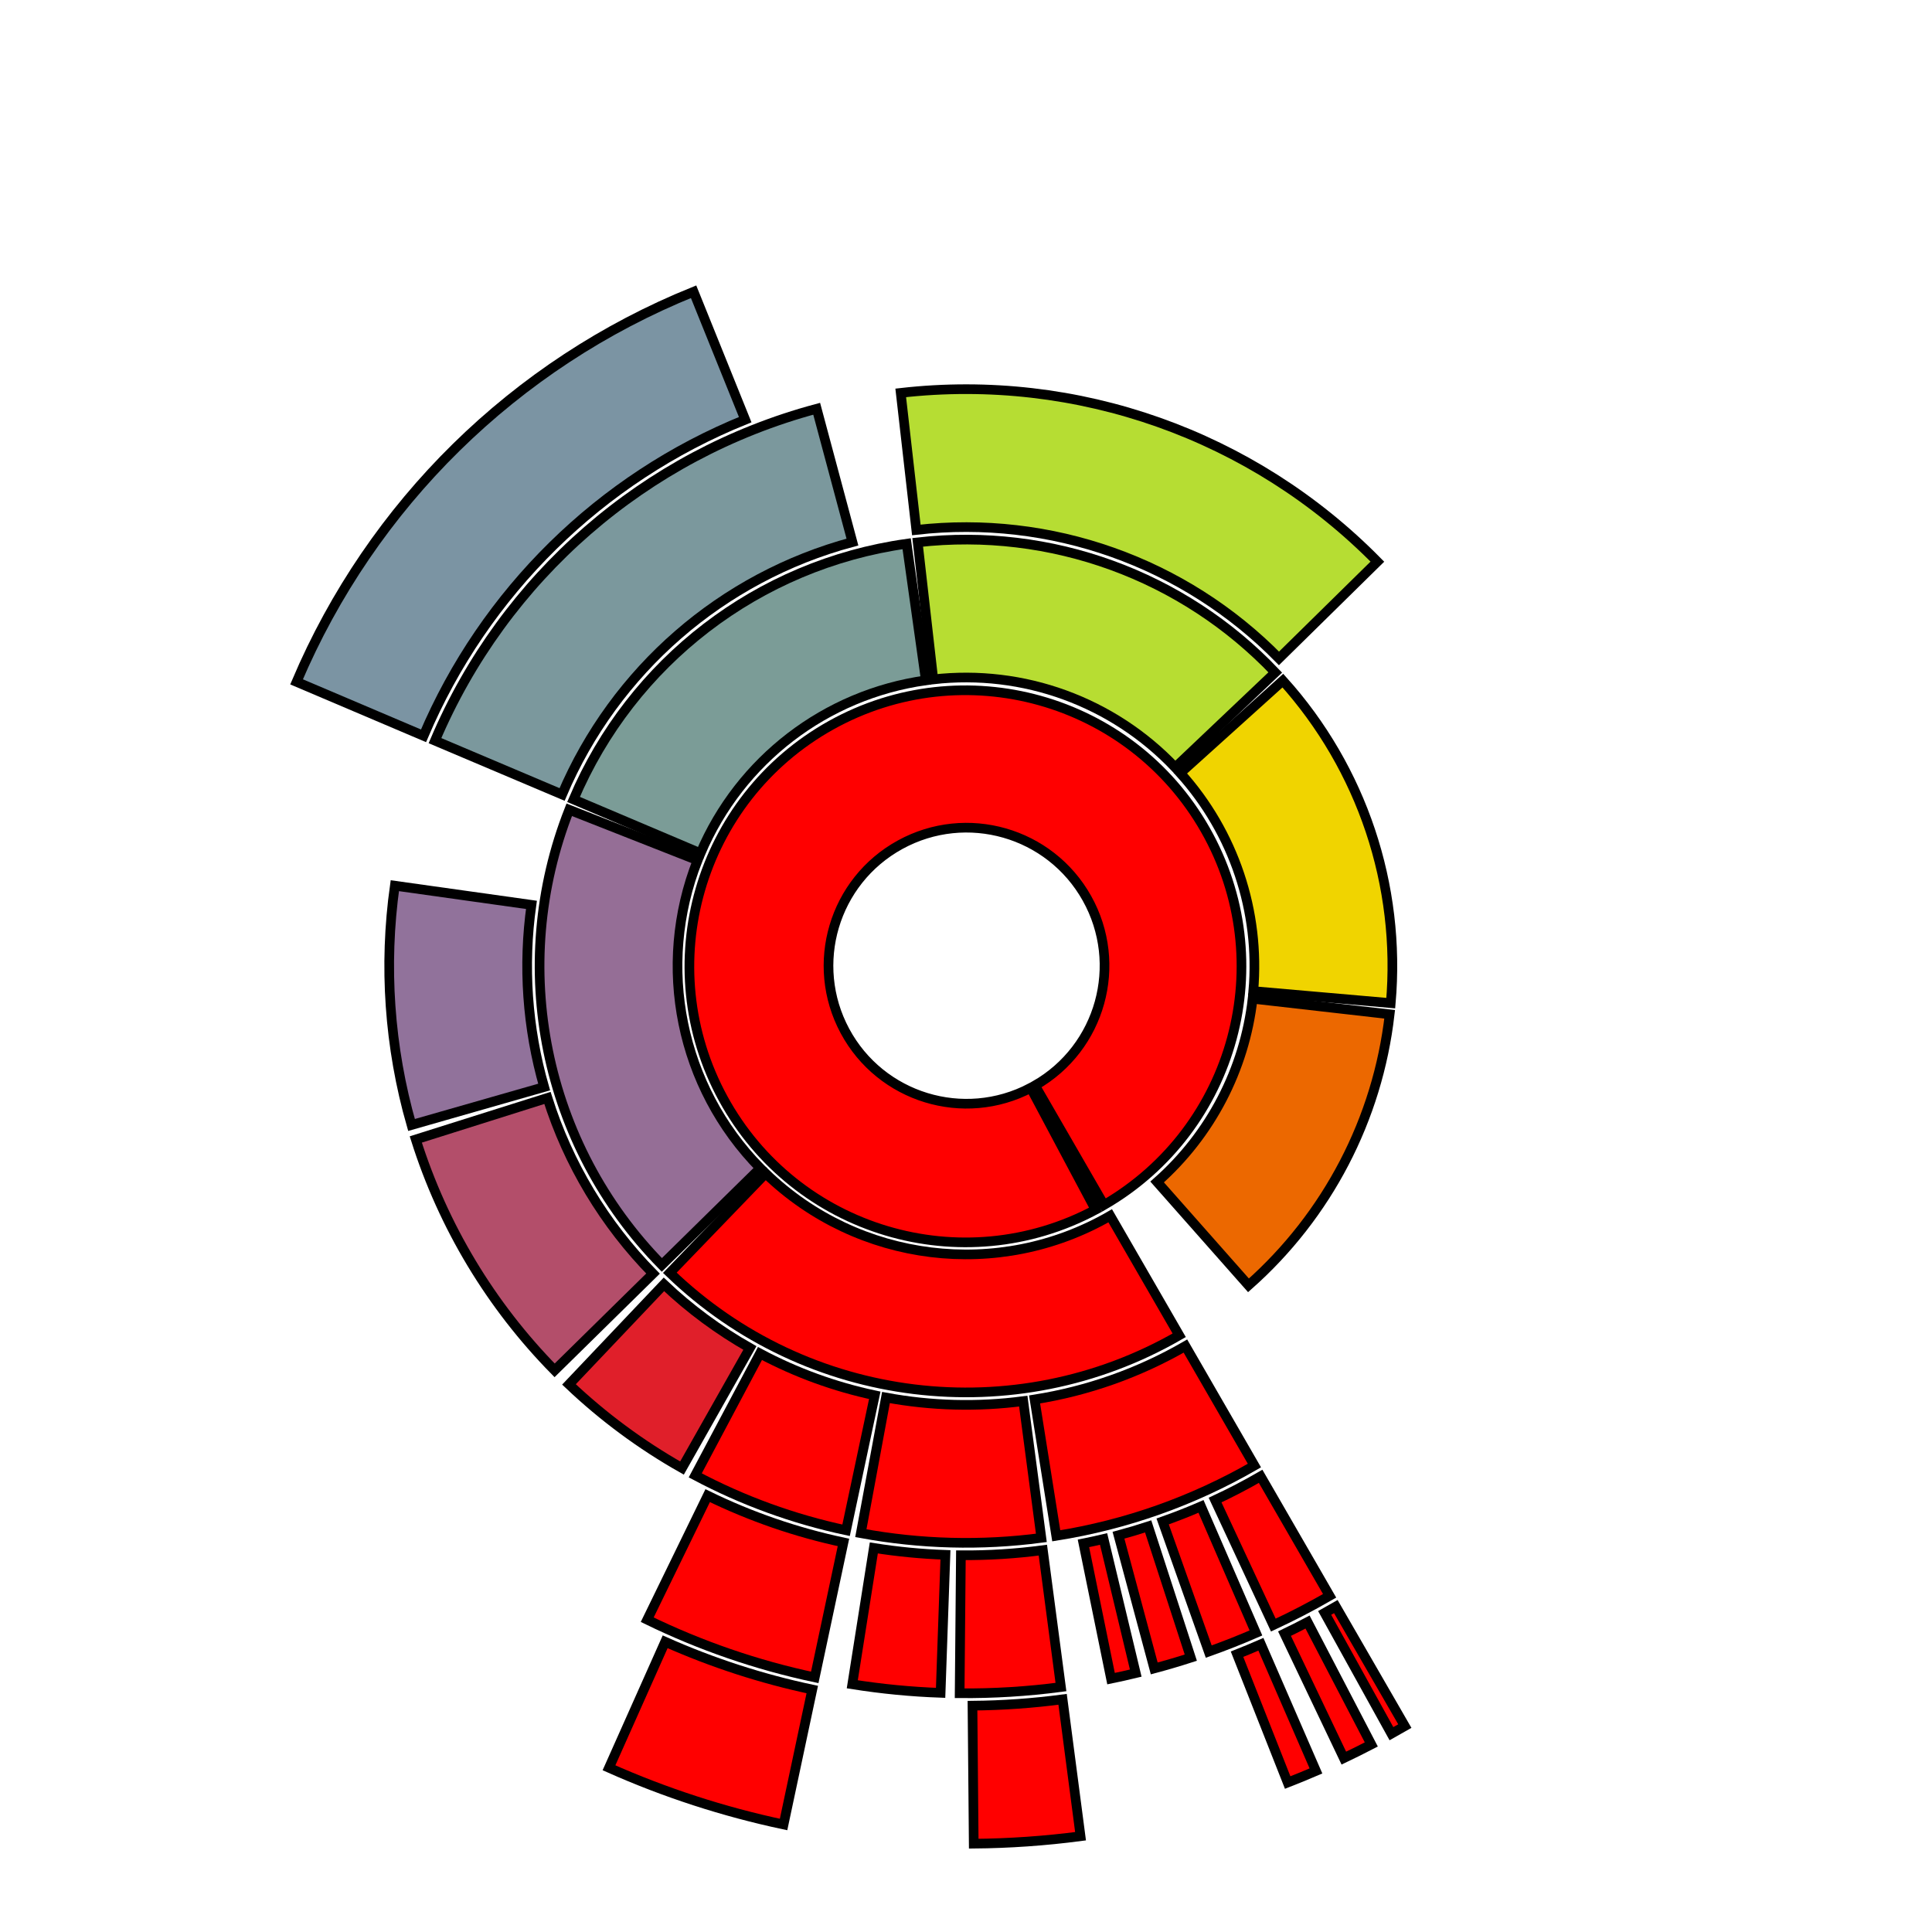
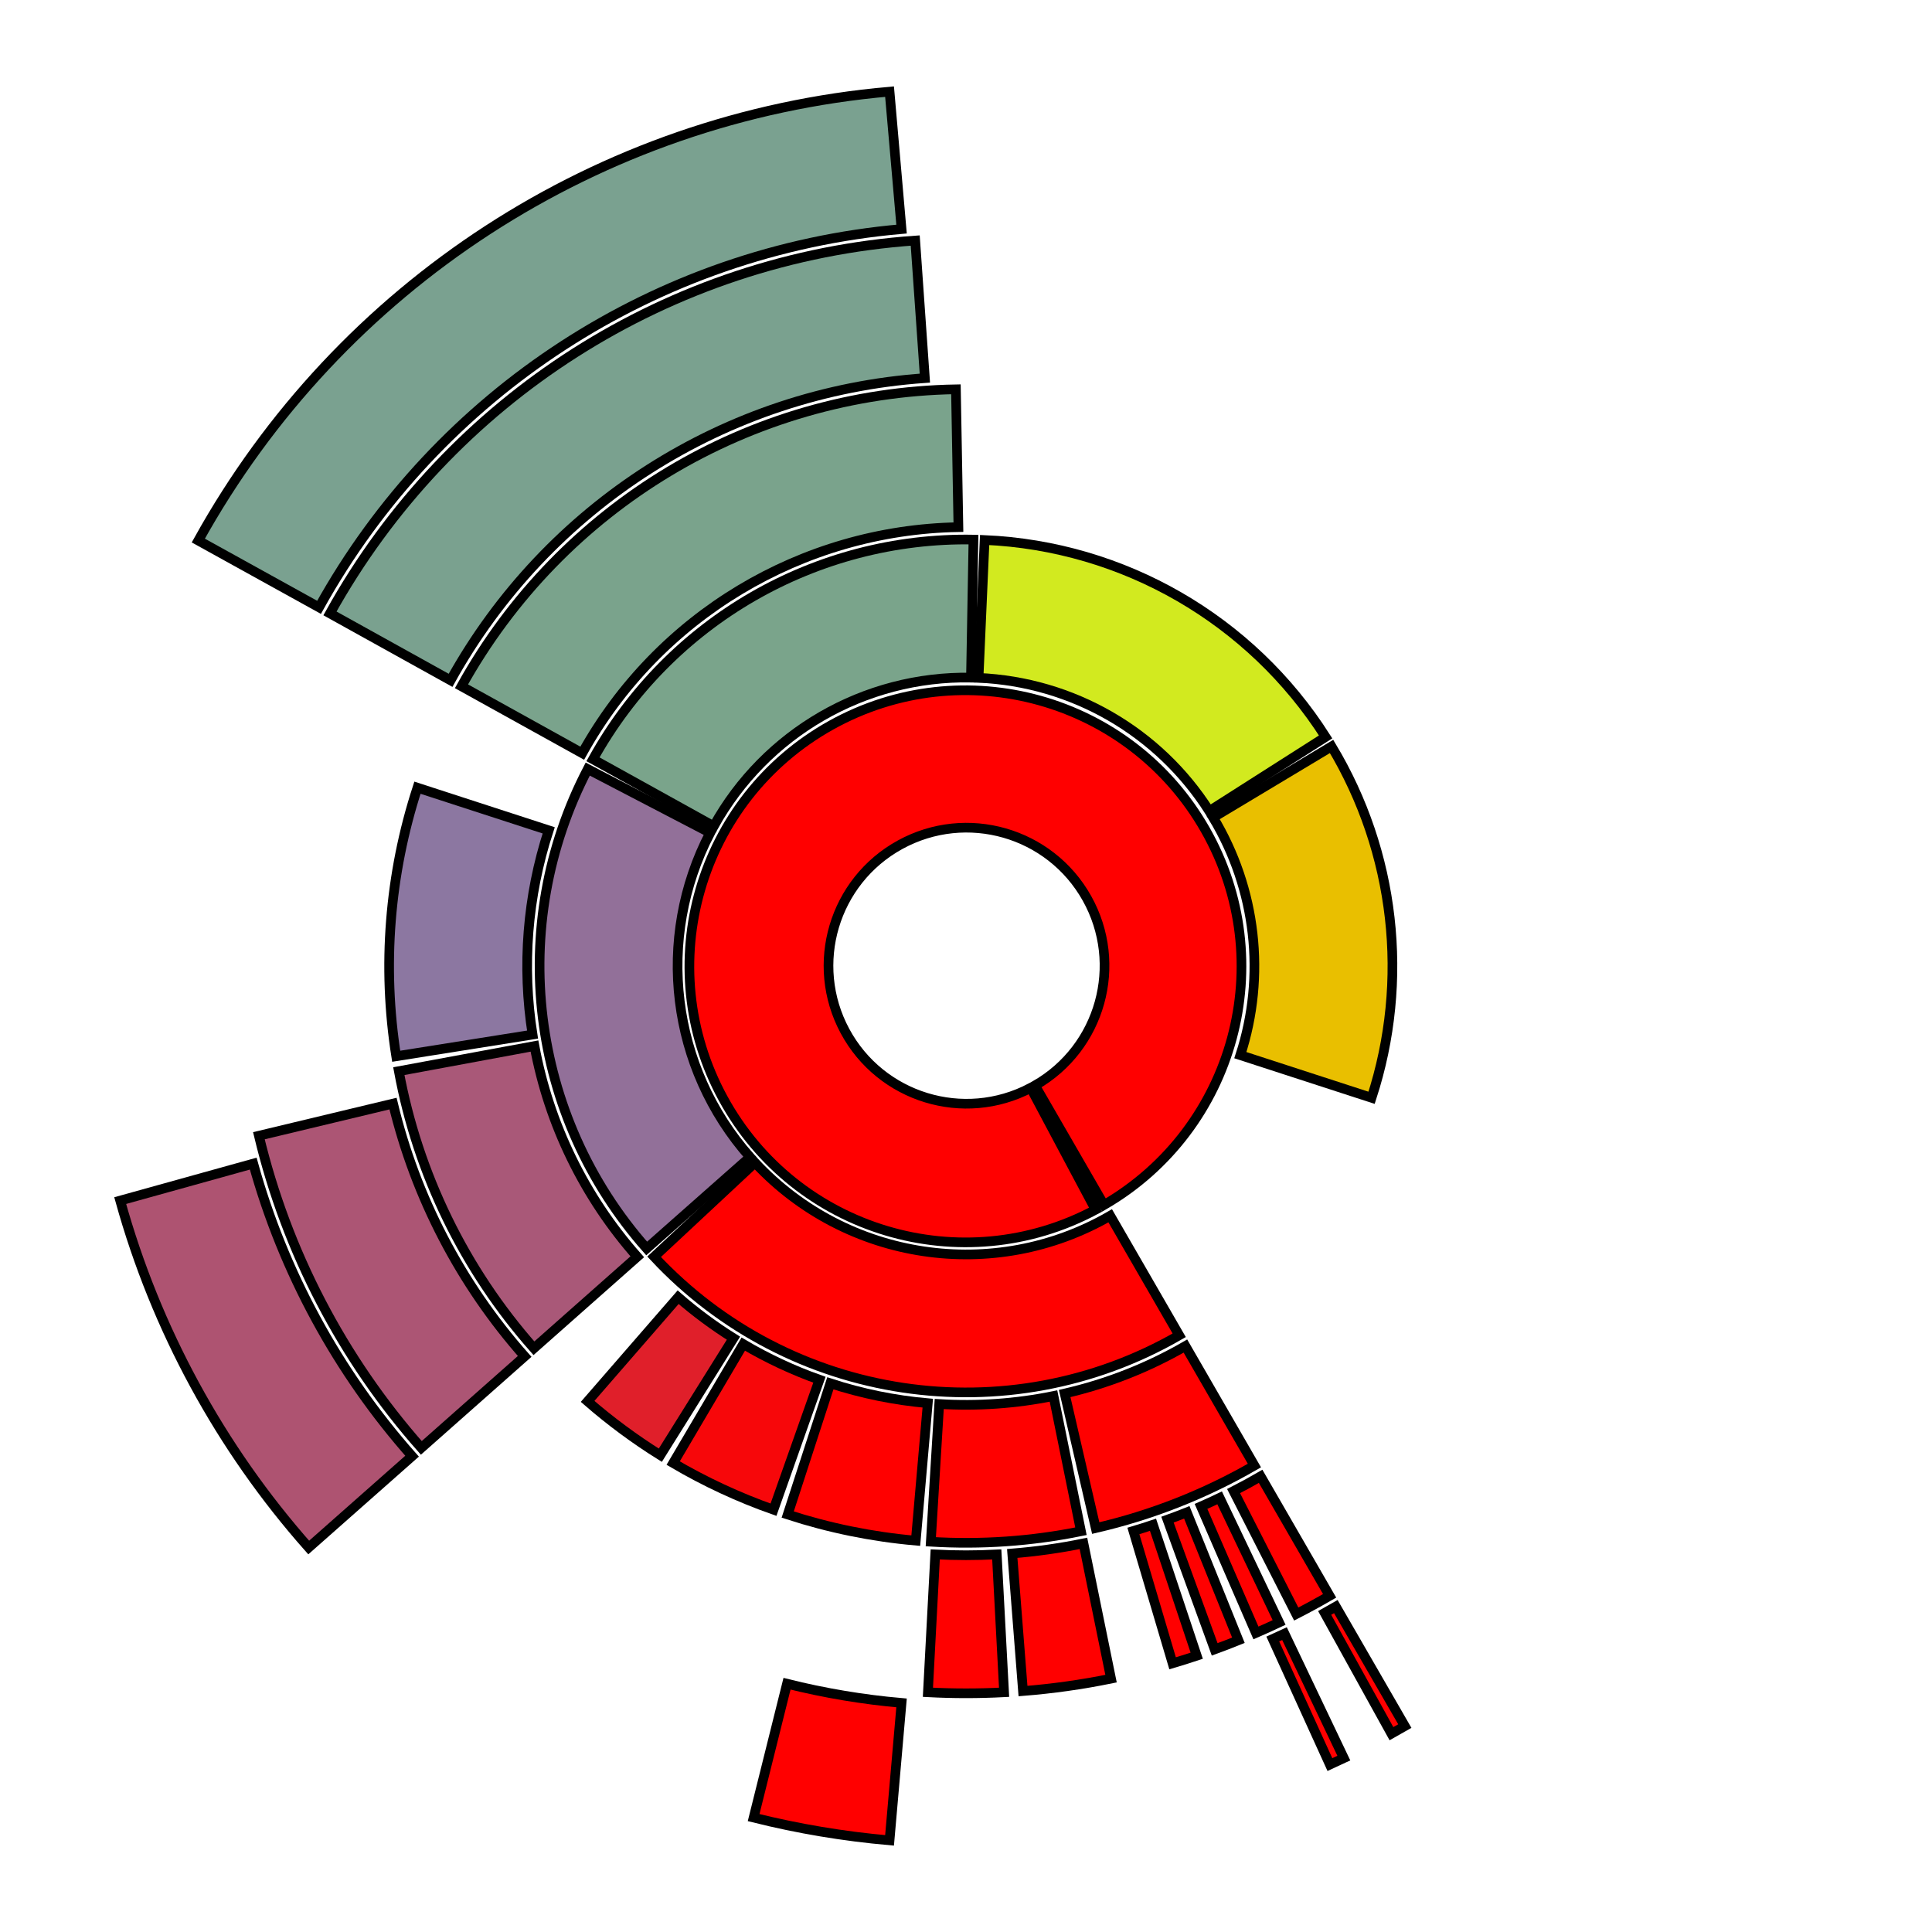
<svg xmlns="http://www.w3.org/2000/svg" width="600" height="600.0" viewBox="-7.0 -7.0 14 14">
  <defs>
</defs>
  <path d="M0.5,0.866 A1.0,1.0,0,1,0,0.469,0.883 L0.939,1.766 A2.0,2.0,0,1,1,1,1.732 Z" fill="red" stroke="black" stroke-width="0.07" />
-   <path d="M-1.452,1.503 A2.09,2.09,0,0,0,1.045,1.81 L1.545,2.676 A3.09,3.09,0,0,1,-2.146,2.223 Z" fill="#ff0000" stroke="black" stroke-width="0.07" />
-   <path d="M-1.945,-0.766 A2.09,2.09,0,0,0,-1.491,1.465 L-2.204,2.166 A3.09,3.09,0,0,1,-2.875,-1.132 Z" fill="#956e96" stroke="black" stroke-width="0.07" />
-   <path d="M-0.291,-2.07 A2.09,2.09,0,0,0,-1.924,-0.817 L-2.844,-1.207 A3.09,3.09,0,0,1,-0.43,-3.06 Z" fill="#7b9c97" stroke="black" stroke-width="0.07" />
-   <path d="M1.516,-1.439 A2.09,2.09,0,0,0,-0.237,-2.077 L-0.35,-3.07 A3.09,3.09,0,0,1,2.241,-2.127 Z" fill="#b7dd32" stroke="black" stroke-width="0.07" />
-   <path d="M2.082,0.182 A2.09,2.09,0,0,0,1.553,-1.398 L2.296,-2.068 A3.09,3.09,0,0,1,3.078,0.269 Z" fill="#f0d400" stroke="black" stroke-width="0.07" />
-   <path d="M1.385,1.565 A2.09,2.09,0,0,0,2.077,0.237 L3.07,0.35 A3.09,3.09,0,0,1,2.047,2.314 Z" fill="#ec6800" stroke="black" stroke-width="0.07" />
-   <path d="M0.497,3.141 A3.18,3.18,0,0,0,1.59,2.754 L2.09,3.62 A4.18,4.18,0,0,1,0.654,4.129 Z" fill="#ff0000" stroke="black" stroke-width="0.07" />
-   <path d="M-0.58,3.127 A3.18,3.18,0,0,0,0.415,3.153 L0.546,4.144 A4.18,4.18,0,0,1,-0.762,4.11 Z" fill="#ff0000" stroke="black" stroke-width="0.07" />
-   <path d="M-1.493,2.808 A3.18,3.18,0,0,0,-0.661,3.111 L-0.869,4.089 A4.18,4.18,0,0,1,-1.962,3.691 Z" fill="#ff0000" stroke="black" stroke-width="0.07" />
-   <path d="M-2.189,2.307 A3.18,3.18,0,0,0,-1.566,2.768 L-2.058,3.638 A4.18,4.18,0,0,1,-2.877,3.032 Z" fill="#e01f2a" stroke="black" stroke-width="0.07" />
-   <path d="M-3.033,0.956 A3.18,3.18,0,0,0,-2.268,2.229 L-2.981,2.93 A4.18,4.18,0,0,1,-3.987,1.257 Z" fill="#b34e6a" stroke="black" stroke-width="0.07" />
-   <path d="M-3.149,-0.443 A3.18,3.18,0,0,0,-3.057,0.877 L-4.018,1.152 A4.18,4.18,0,0,1,-4.139,-0.582 Z" fill="#91729b" stroke="black" stroke-width="0.07" />
-   <path d="M-0.823,-3.072 A3.18,3.18,0,0,0,-2.927,-1.243 L-3.848,-1.633 A4.18,4.18,0,0,1,-1.082,-4.038 Z" fill="#7b989d" stroke="black" stroke-width="0.07" />
-   <path d="M2.268,-2.229 A3.18,3.18,0,0,0,-0.36,-3.16 L-0.473,-4.153 A4.18,4.18,0,0,1,2.981,-2.93 Z" fill="#b6dd33" stroke="black" stroke-width="0.07" />
-   <path d="M1.805,3.87 A4.27,4.27,0,0,0,2.135,3.698 L2.635,4.564 A5.27,5.27,0,0,1,2.227,4.776 Z" fill="#ff0000" stroke="black" stroke-width="0.07" />
-   <path d="M1.425,4.025 A4.27,4.27,0,0,0,1.703,3.916 L2.101,4.833 A5.27,5.27,0,0,1,1.759,4.968 Z" fill="#ff0000" stroke="black" stroke-width="0.07" />
-   <path d="M1.105,4.125 A4.27,4.27,0,0,0,1.32,4.061 L1.629,5.012 A5.27,5.27,0,0,1,1.364,5.09 Z" fill="#ff0000" stroke="black" stroke-width="0.07" />
-   <path d="M0.851,4.184 A4.27,4.27,0,0,0,0.997,4.152 L1.23,5.124 A5.27,5.27,0,0,1,1.051,5.164 Z" fill="#ff0000" stroke="black" stroke-width="0.07" />
-   <path d="M-0.037,4.27 A4.27,4.27,0,0,0,0.557,4.233 L0.688,5.225 A5.27,5.27,0,0,1,-0.046,5.27 Z" fill="#ff0000" stroke="black" stroke-width="0.07" />
-   <path d="M-0.668,4.217 A4.27,4.27,0,0,0,-0.149,4.267 L-0.184,5.267 A5.27,5.27,0,0,1,-0.824,5.205 Z" fill="#ff0000" stroke="black" stroke-width="0.07" />
-   <path d="M-1.872,3.838 A4.27,4.27,0,0,0,-0.888,4.177 L-1.096,5.155 A5.27,5.27,0,0,1,-2.31,4.737 Z" fill="#ff0000" stroke="black" stroke-width="0.07" />
-   <path d="M-1.6,-3.959 A4.27,4.27,0,0,0,-3.931,-1.668 L-4.851,-2.059 A5.27,5.27,0,0,1,-1.974,-4.886 Z" fill="#7b94a3" stroke="black" stroke-width="0.07" />
+   <path d="M-1.529,1.425 A2.09,2.09,0,0,0,1.045,1.81 L1.545,2.676 A3.09,3.09,0,0,1,-2.26,2.107 Z" fill="#ff0000" stroke="black" stroke-width="0.07" />
+   <path d="M-1.854,-0.965 A2.09,2.09,0,0,0,-1.565,1.385 L-2.314,2.047 A3.09,3.09,0,0,1,-2.741,-1.427 Z" fill="#927099" stroke="black" stroke-width="0.07" />
+   <path d="M0.036,-2.09 A2.09,2.09,0,0,0,-1.828,-1.013 L-2.703,-1.498 A3.09,3.09,0,0,1,0.054,-3.09 Z" fill="#7aa48b" stroke="black" stroke-width="0.07" />
+   <path d="M1.763,-1.123 A2.09,2.09,0,0,0,0.091,-2.088 L0.135,-3.087 A3.09,3.09,0,0,1,2.606,-1.66 Z" fill="#d2ea1f" stroke="black" stroke-width="0.07" />
+   <path d="M1.988,0.646 A2.09,2.09,0,0,0,1.791,-1.076 L2.649,-1.591 A3.09,3.09,0,0,1,2.939,0.955 Z" fill="#e9bf00" stroke="black" stroke-width="0.07" />
+   <path d="M0.715,3.098 A3.18,3.18,0,0,0,1.59,2.754 L2.09,3.62 A4.18,4.18,0,0,1,0.94,4.073 Z" fill="#ff0000" stroke="black" stroke-width="0.07" />
+   <path d="M-0.194,3.174 A3.18,3.18,0,0,0,0.634,3.116 L0.833,4.096 A4.18,4.18,0,0,1,-0.255,4.172 Z" fill="#ff0000" stroke="black" stroke-width="0.07" />
+   <path d="M-0.983,3.024 A3.18,3.18,0,0,0,-0.277,3.168 L-0.364,4.164 A4.18,4.18,0,0,1,-1.292,3.975 Z" fill="#ff0000" stroke="black" stroke-width="0.07" />
+   <path d="M-1.614,2.74 A3.18,3.18,0,0,0,-1.062,2.998 L-1.395,3.94 A4.18,4.18,0,0,1,-2.122,3.602 Z" fill="#f7070a" stroke="black" stroke-width="0.07" />
+   <path d="M-2.086,2.4 A3.18,3.18,0,0,0,-1.685,2.697 L-2.215,3.545 A4.18,4.18,0,0,1,-2.742,3.155 Z" fill="#e01f2a" stroke="black" stroke-width="0.07" />
+   <path d="M-3.127,0.58 A3.18,3.18,0,0,0,-2.382,2.107 L-3.131,2.77 A4.18,4.18,0,0,1,-4.11,0.762 Z" fill="#a95878" stroke="black" stroke-width="0.07" />
+   <path d="M-3.024,-0.983 A3.18,3.18,0,0,0,-3.141,0.497 L-4.129,0.654 A4.18,4.18,0,0,1,-3.975,-1.292 Z" fill="#8c77a1" stroke="black" stroke-width="0.07" />
+   <path d="M-0.055,-3.18 A3.18,3.18,0,0,0,-2.781,-1.542 L-3.656,-2.027 A4.18,4.18,0,0,1,-0.073,-4.179 Z" fill="#7aa38c" stroke="black" stroke-width="0.07" />
+   <path d="M1.939,3.805 A4.27,4.27,0,0,0,2.135,3.698 L2.635,4.564 A5.27,5.27,0,0,1,2.393,4.696 Z" fill="#ff0000" stroke="black" stroke-width="0.07" />
+   <path d="M1.703,3.916 A4.27,4.27,0,0,0,1.838,3.854 L2.269,4.757 A5.27,5.27,0,0,1,2.101,4.833 Z" fill="#ff0000" stroke="black" stroke-width="0.07" />
+   <path d="M1.46,4.012 A4.27,4.27,0,0,0,1.6,3.959 L1.974,4.886 A5.27,5.27,0,0,1,1.802,4.952 Z" fill="#ff0000" stroke="black" stroke-width="0.07" />
+   <path d="M1.213,4.094 A4.27,4.27,0,0,0,1.355,4.049 L1.672,4.998 A5.27,5.27,0,0,1,1.497,5.053 Z" fill="#ff0000" stroke="black" stroke-width="0.07" />
+   <path d="M0.335,4.257 A4.27,4.27,0,0,0,0.851,4.184 L1.051,5.164 A5.27,5.27,0,0,1,0.413,5.254 Z" fill="#ff0000" stroke="black" stroke-width="0.07" />
+   <path d="M-0.223,4.264 A4.27,4.27,0,0,0,0.223,4.264 L0.276,5.263 A5.27,5.27,0,0,1,-0.276,5.263 Z" fill="#ff0000" stroke="black" stroke-width="0.07" />
+   <path d="M-4.152,0.997 A4.27,4.27,0,0,0,-3.198,2.829 L-3.947,3.492 A5.27,5.27,0,0,1,-5.124,1.23 Z" fill="#ac5574" stroke="black" stroke-width="0.07" />
+   <path d="M-0.298,-4.26 A4.27,4.27,0,0,0,-3.735,-2.07 L-4.609,-2.555 A5.27,5.27,0,0,1,-0.368,-5.257 Z" fill="#7aa18f" stroke="black" stroke-width="0.07" />
  <path d="M2.599,4.688 A5.36,5.36,0,0,0,2.68,4.642 L3.18,5.508 A6.36,6.36,0,0,1,3.083,5.563 Z" fill="#ff0000" stroke="black" stroke-width="0.07" />
-   <path d="M2.308,4.838 A5.36,5.36,0,0,0,2.475,4.754 L2.937,5.641 A6.36,6.36,0,0,1,2.738,5.74 Z" fill="#ff0000" stroke="black" stroke-width="0.07" />
-   <path d="M1.964,4.987 A5.36,5.36,0,0,0,2.137,4.915 L2.536,5.833 A6.36,6.36,0,0,1,2.331,5.917 Z" fill="#ff0000" stroke="black" stroke-width="0.07" />
-   <path d="M0.047,5.36 A5.36,5.36,0,0,0,0.7,5.314 L0.83,6.306 A6.36,6.36,0,0,1,0.056,6.36 Z" fill="#ff0000" stroke="black" stroke-width="0.07" />
-   <path d="M-2.18,4.897 A5.36,5.36,0,0,0,-1.114,5.243 L-1.322,6.221 A6.36,6.36,0,0,1,-2.587,5.81 Z" fill="#ff0000" stroke="black" stroke-width="0.07" />
+   <path d="M2.223,4.877 A5.36,5.36,0,0,0,2.308,4.838 L2.738,5.74 A6.36,6.36,0,0,1,2.637,5.787 Z" fill="#ff0000" stroke="black" stroke-width="0.07" />
+   <path d="M-1.297,5.201 A5.36,5.36,0,0,0,-0.467,5.34 L-0.554,6.336 A6.36,6.36,0,0,1,-1.539,6.171 Z" fill="#ff0000" stroke="black" stroke-width="0.07" />
+   <path d="M-5.165,1.432 A5.36,5.36,0,0,0,-4.014,3.552 L-4.763,4.214 A6.36,6.36,0,0,1,-6.129,1.7 Z" fill="#ae5371" stroke="black" stroke-width="0.07" />
+   <path d="M-0.467,-5.34 A5.36,5.36,0,0,0,-4.688,-2.599 L-5.563,-3.083 A6.36,6.36,0,0,1,-0.554,-6.336 Z" fill="#7aa190" stroke="black" stroke-width="0.07" />
</svg>
